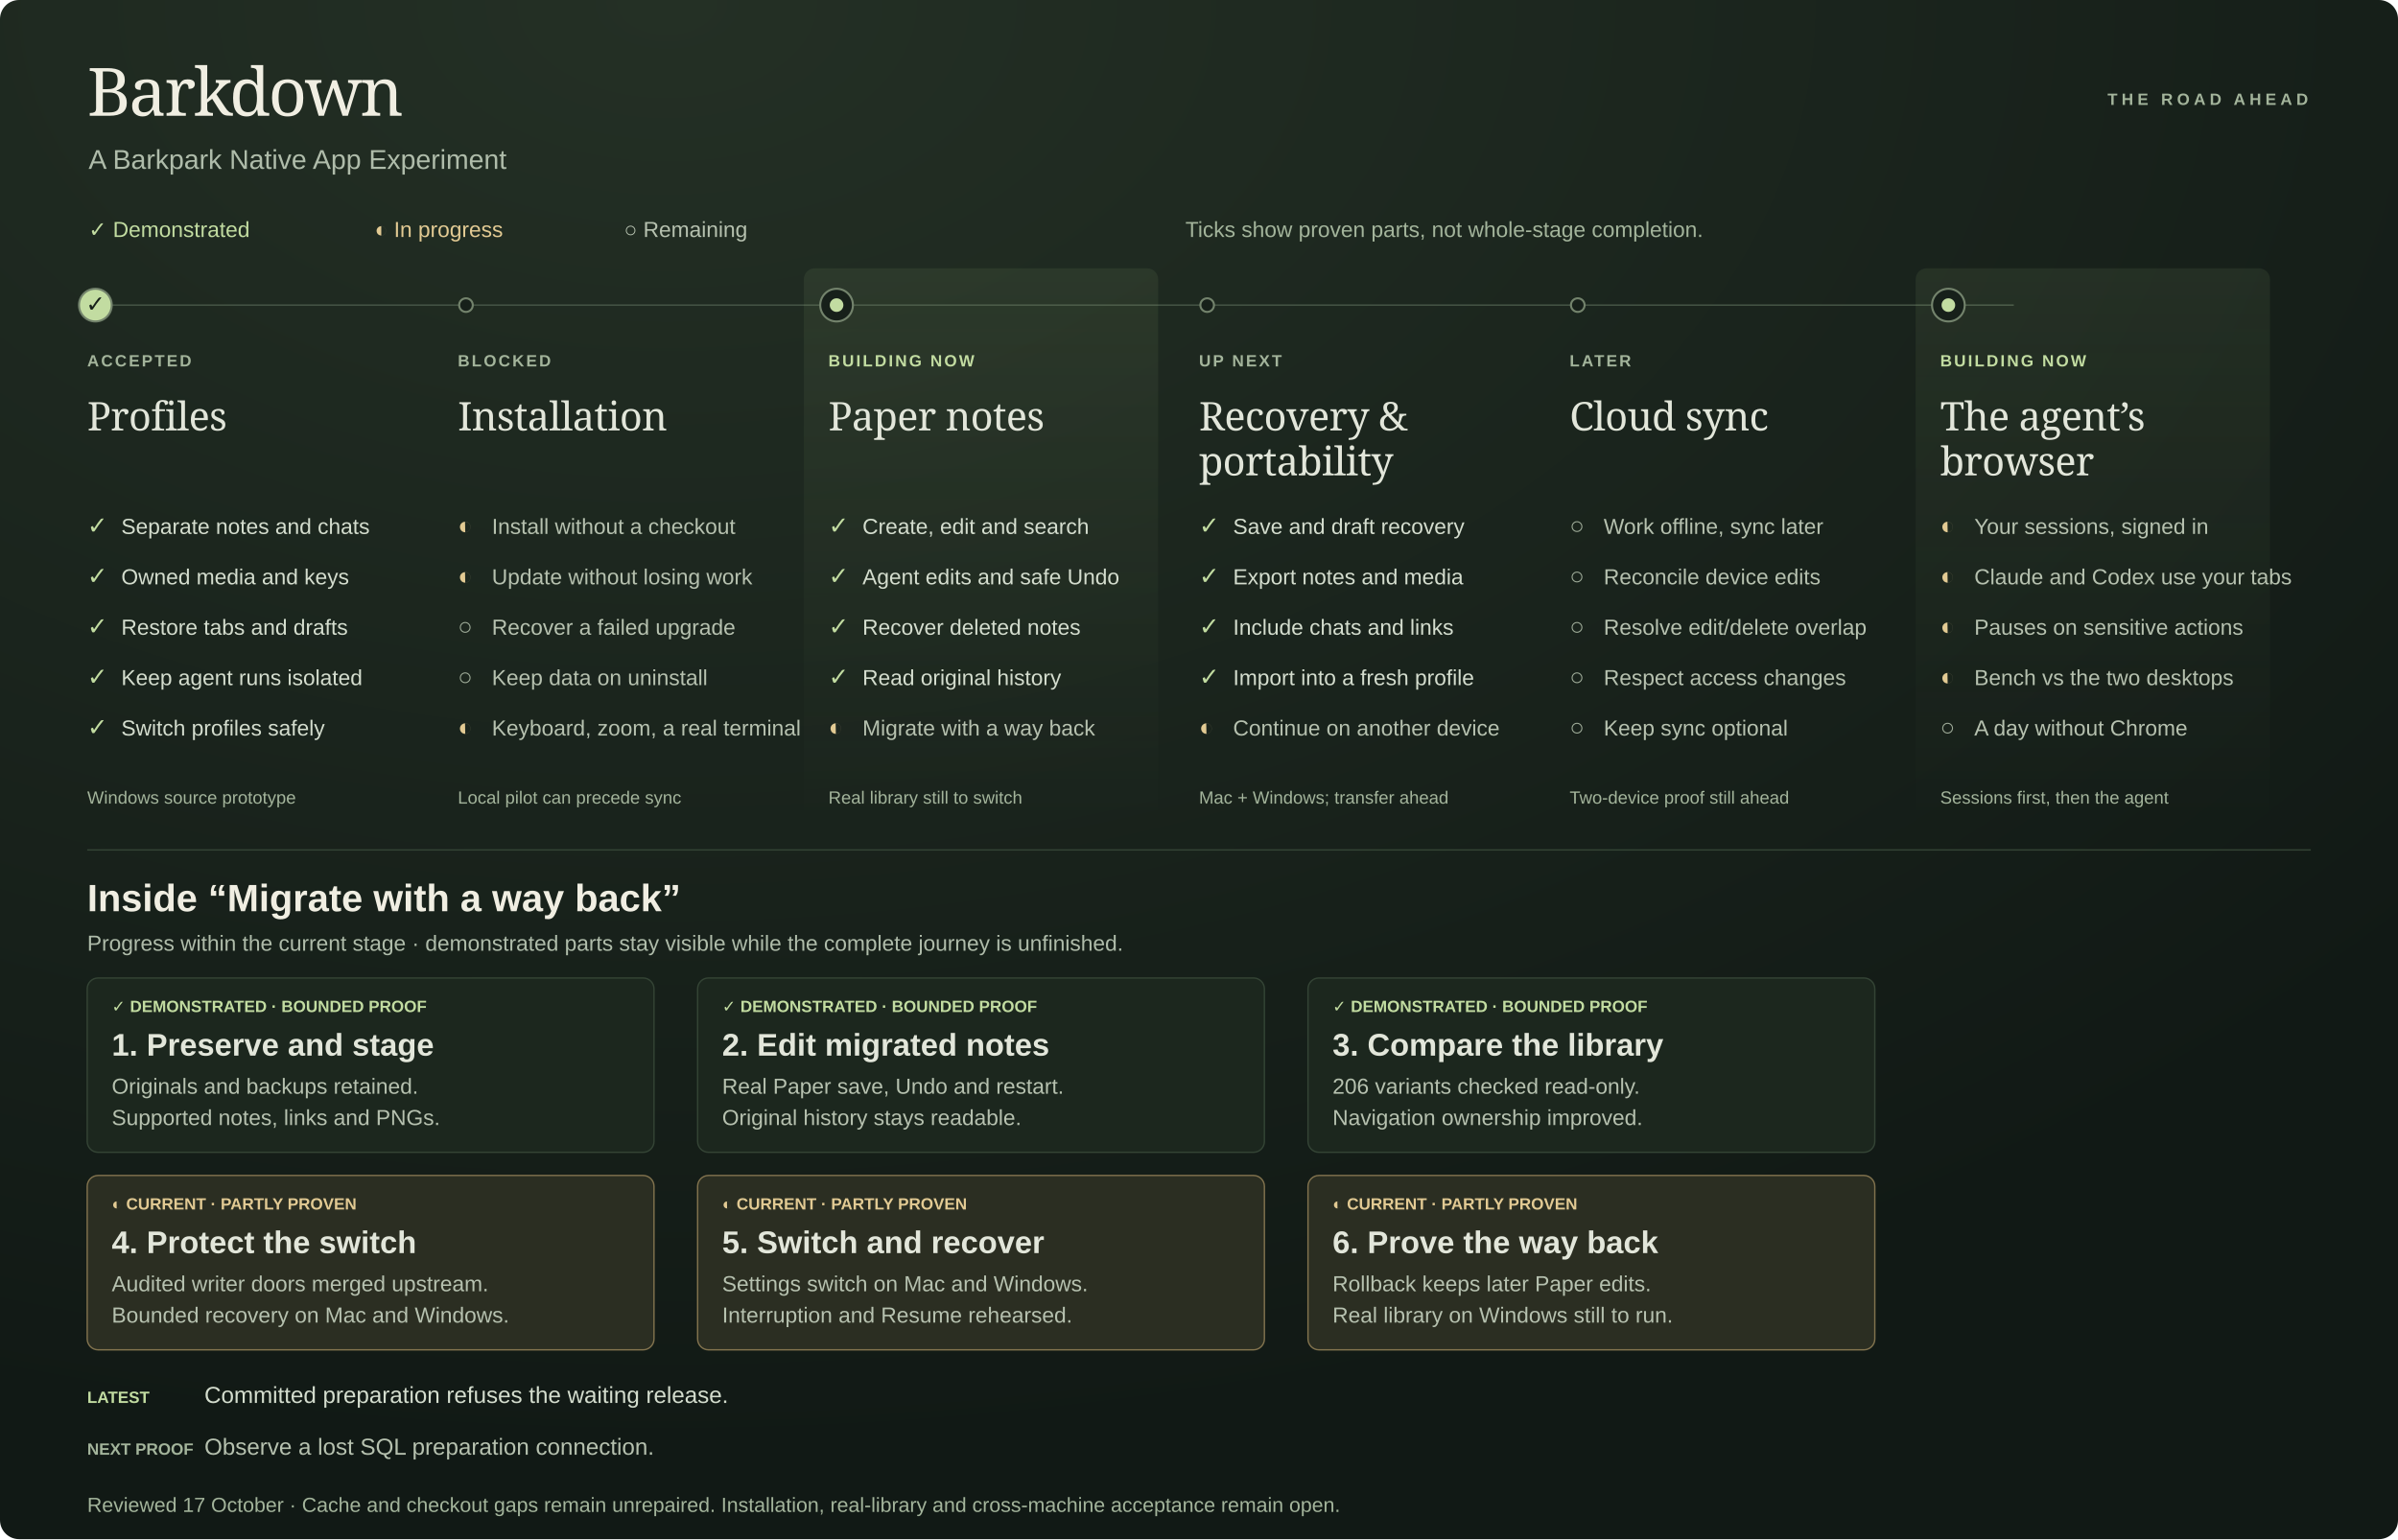
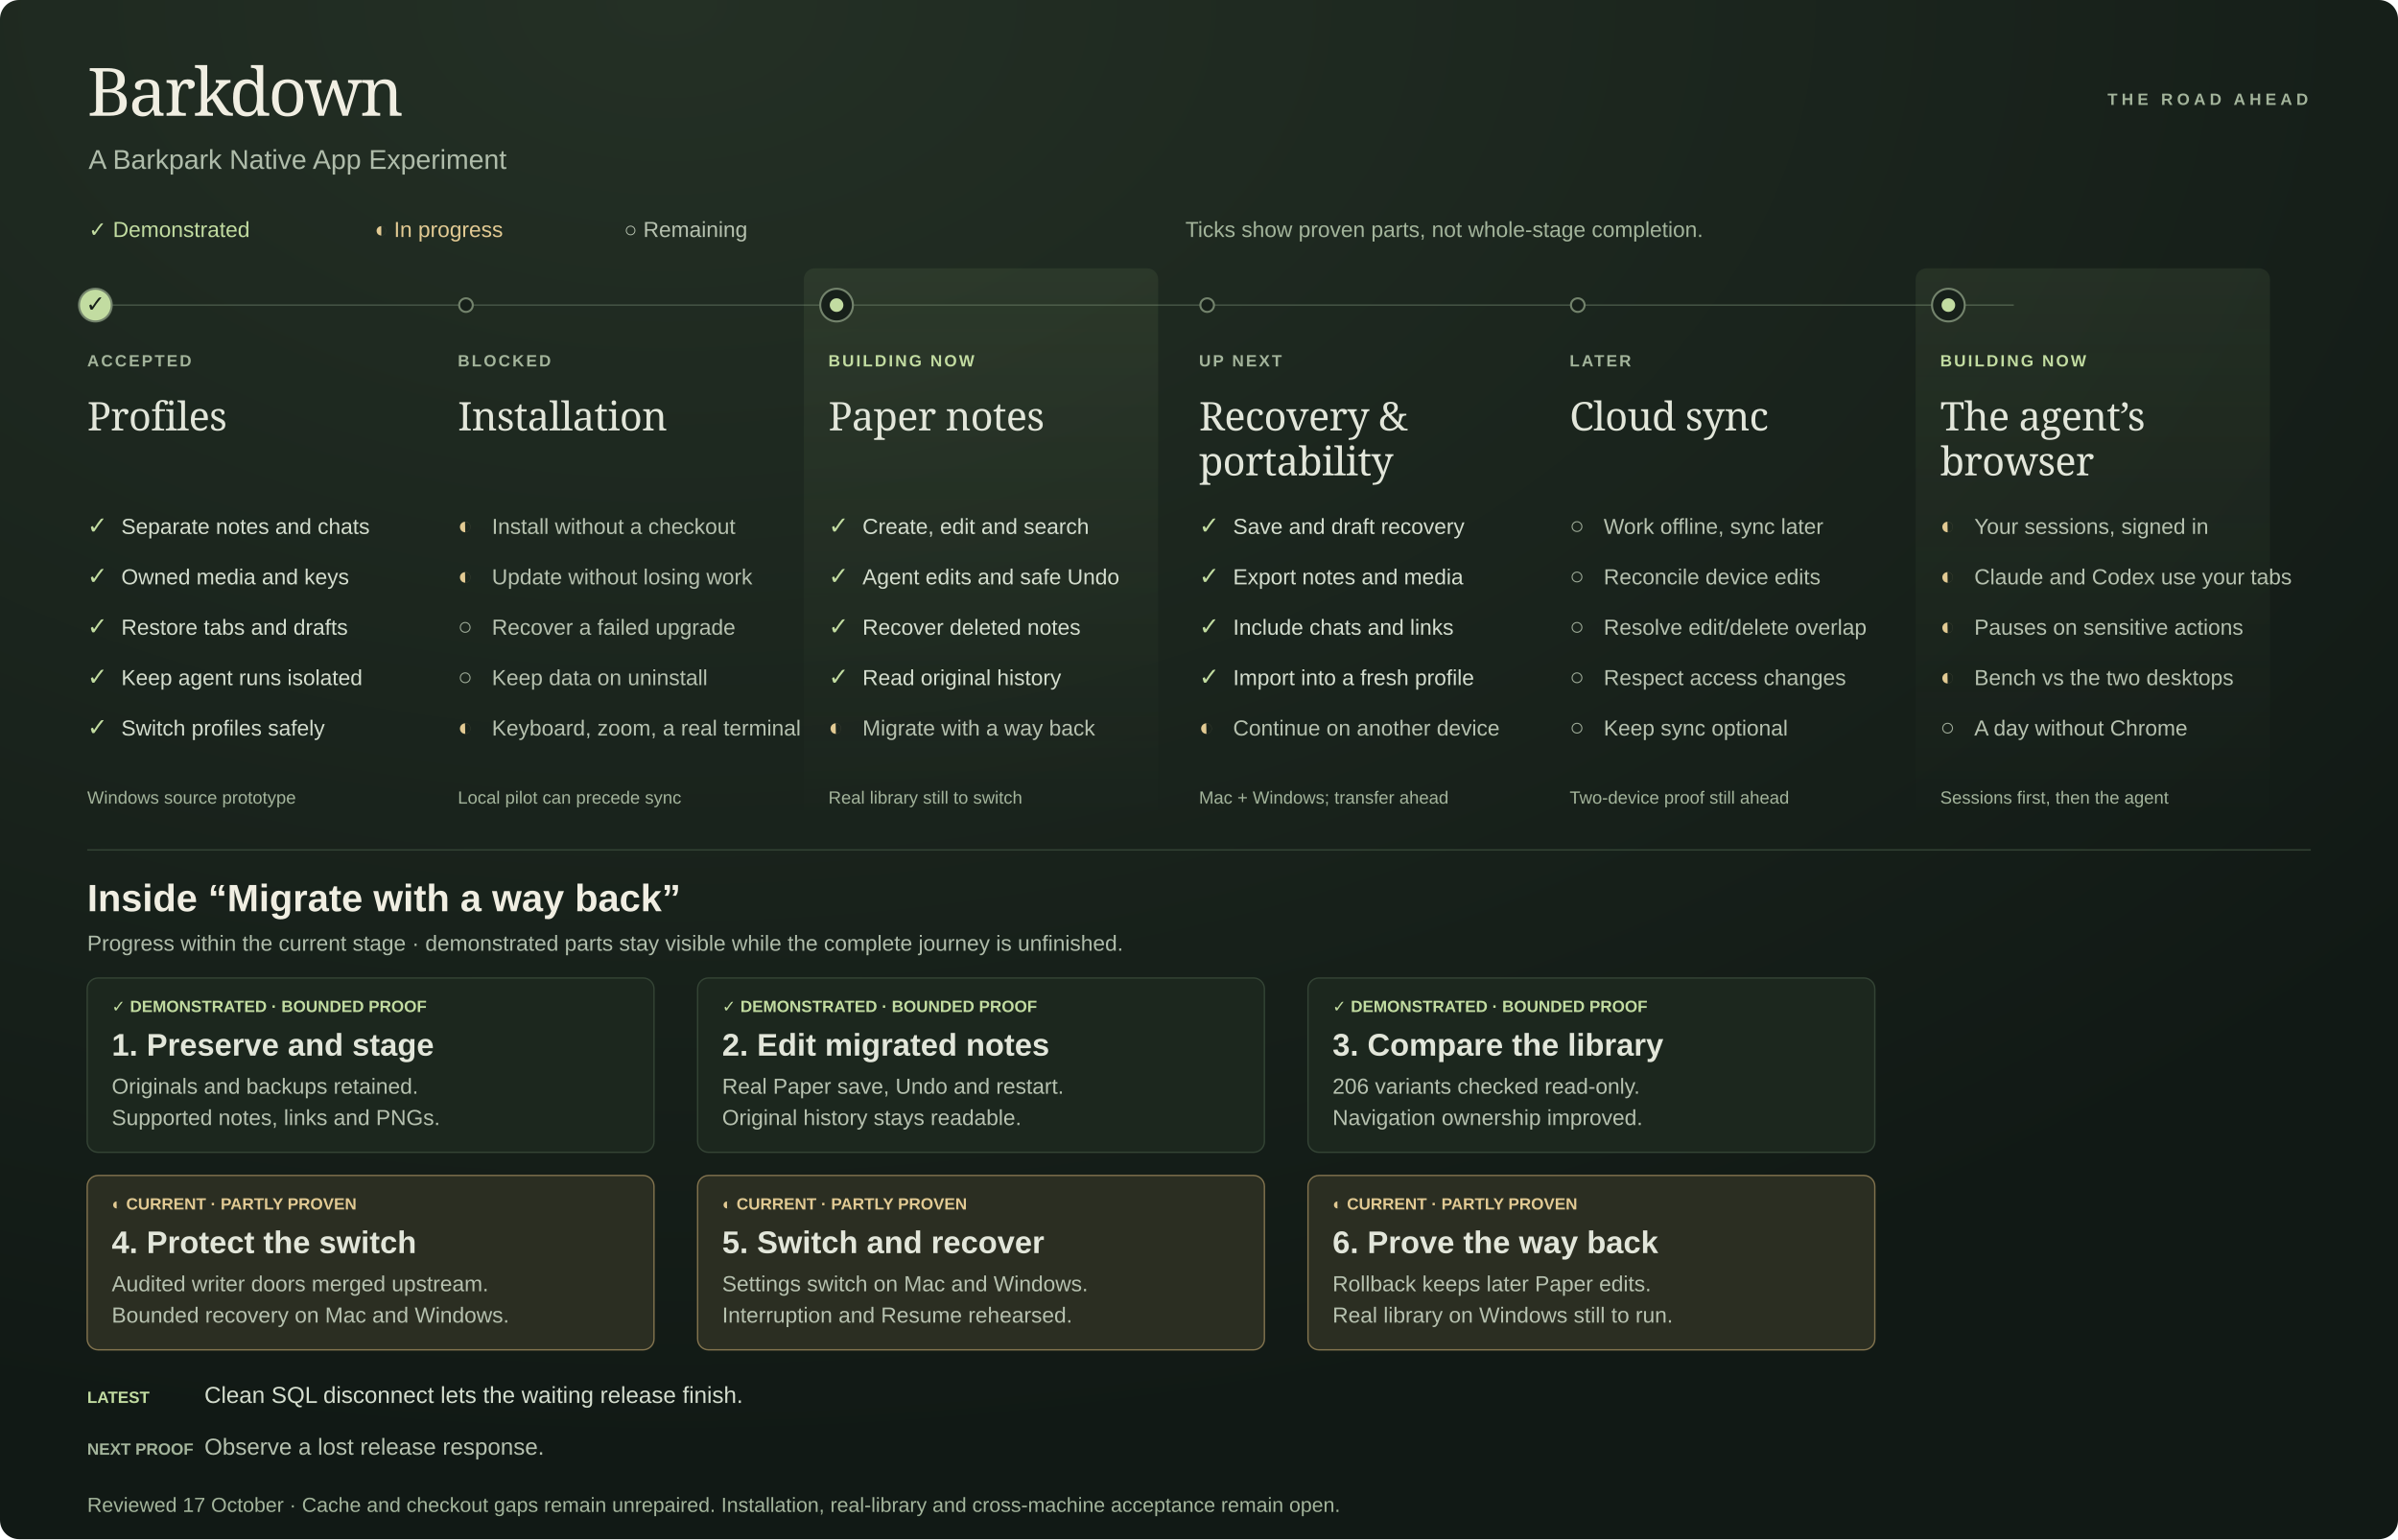
<svg xmlns="http://www.w3.org/2000/svg" width="1760" height="1130" viewBox="0 0 1760 1130" role="img" aria-labelledby="title desc">
  <defs>
    <radialGradient id="background" cx="28%" cy="0%" r="95%">
      <stop stop-color="#243025" />
      <stop offset="1" stop-color="#111915" />
    </radialGradient>
    <linearGradient id="focus" x2="0" y2="1">
      <stop stop-color="#a9c787" stop-opacity=".09" />
      <stop offset="1" stop-color="#a9c787" stop-opacity="0" />
    </linearGradient>
  </defs>
  <g font-family="Segoe UI, Arial, sans-serif">
    <rect width="1760" height="1130" rx="14" fill="url(#background)" />
    <text x="64" y="85" font-family="Georgia, serif" font-size="49" letter-spacing="-1.5" fill="#f0eee2">Barkdown</text>
    <text x="65" y="124" font-size="20" fill="#afbcaa" font-weight="400">A Barkpark Native App Experiment</text>
    <text x="1694" y="77" text-anchor="end" font-size="12" font-weight="600" letter-spacing="3" fill="#a3b49b">THE ROAD AHEAD</text>
    <text x="65" y="174" font-size="16" fill="#c2dca1" font-weight="400">✓  Demonstrated</text>
    <text x="275" y="174" font-size="16" fill="#e2ca93" font-weight="400">◐  In progress</text>
    <text x="458" y="174" font-size="16" fill="#b6c1af" font-weight="400">○  Remaining</text>
    <text x="870" y="174" font-size="16" fill="#a3b49b" font-weight="400">Ticks show proven parts, not whole-stage completion.</text>
    <path d="M70 224H1478" stroke="#475747" stroke-width="1" />
    <g data-phase="P1">
      <circle cx="70" cy="224" r="12" fill="#c2dca1" stroke="#73836c" stroke-width="1.5" />
      <text x="63" y="229" font-size="17" fill="#17201a" font-weight="600">✓</text>
      <text x="64" y="269" font-size="12" letter-spacing="1.5" font-weight="600" fill="#a3b49b">ACCEPTED</text>
      <text x="64" y="316" dy="0" font-family="Georgia, serif" font-size="29" letter-spacing="-.4" fill="#e2e6da">Profiles</text>
      <text x="64" y="392" font-size="18" fill="#c2dca1" font-weight="600">✓</text>
      <text x="89" y="392" font-size="16" fill="#d4ddce" font-weight="400">Separate notes and chats</text>
      <text x="64" y="429" font-size="18" fill="#c2dca1" font-weight="600">✓</text>
      <text x="89" y="429" font-size="16" fill="#d4ddce" font-weight="400">Owned media and keys</text>
      <text x="64" y="466" font-size="18" fill="#c2dca1" font-weight="600">✓</text>
      <text x="89" y="466" font-size="16" fill="#d4ddce" font-weight="400">Restore tabs and drafts</text>
      <text x="64" y="503" font-size="18" fill="#c2dca1" font-weight="600">✓</text>
      <text x="89" y="503" font-size="16" fill="#d4ddce" font-weight="400">Keep agent runs isolated</text>
      <text x="64" y="540" font-size="18" fill="#c2dca1" font-weight="600">✓</text>
      <text x="89" y="540" font-size="16" fill="#d4ddce" font-weight="400">Switch profiles safely</text>
      <text x="64" y="590" font-size="13" fill="#a3b49b" font-weight="400">Windows source prototype</text>
    </g>
    <g data-phase="P5">
      <circle cx="342" cy="224" r="5" fill="#17201a" stroke="#73836c" stroke-width="1.5" />
      <text x="336" y="269" font-size="12" letter-spacing="1.5" font-weight="600" fill="#a3b49b">BLOCKED</text>
      <text x="336" y="316" dy="0" font-family="Georgia, serif" font-size="29" letter-spacing="-.4" fill="#e2e6da">Installation</text>
      <text x="336" y="392" font-size="18" fill="#e2ca93" font-weight="600">◐</text>
      <text x="361" y="392" font-size="16" fill="#b6c1af" font-weight="400">Install without a checkout</text>
      <text x="336" y="429" font-size="18" fill="#e2ca93" font-weight="600">◐</text>
      <text x="361" y="429" font-size="16" fill="#b6c1af" font-weight="400">Update without losing work</text>
      <text x="336" y="466" font-size="18" fill="#9fac99" font-weight="600">○</text>
      <text x="361" y="466" font-size="16" fill="#b6c1af" font-weight="400">Recover a failed upgrade</text>
      <text x="336" y="503" font-size="18" fill="#9fac99" font-weight="600">○</text>
      <text x="361" y="503" font-size="16" fill="#b6c1af" font-weight="400">Keep data on uninstall</text>
      <text x="336" y="540" font-size="18" fill="#e2ca93" font-weight="600">◐</text>
      <text x="361" y="540" font-size="16" fill="#b6c1af" font-weight="400">Keyboard, zoom, a real terminal</text>
      <text x="336" y="590" font-size="13" fill="#a3b49b" font-weight="400">Local pilot can precede sync</text>
    </g>
    <g data-phase="P2">
      <rect x="590" y="197" width="260" height="410" rx="8" fill="url(#focus)" />
      <circle cx="614" cy="224" r="12" fill="#17201a" stroke="#73836c" stroke-width="1.5" />
      <circle cx="614" cy="224" r="5" fill="#c2dca1" />
      <text x="608" y="269" font-size="12" letter-spacing="1.5" font-weight="600" fill="#c2dca1">BUILDING NOW</text>
      <text x="608" y="316" dy="0" font-family="Georgia, serif" font-size="29" letter-spacing="-.4" fill="#e2e6da">Paper notes</text>
      <text x="608" y="392" font-size="18" fill="#c2dca1" font-weight="600">✓</text>
      <text x="633" y="392" font-size="16" fill="#d4ddce" font-weight="400">Create, edit and search</text>
      <text x="608" y="429" font-size="18" fill="#c2dca1" font-weight="600">✓</text>
      <text x="633" y="429" font-size="16" fill="#d4ddce" font-weight="400">Agent edits and safe Undo</text>
      <text x="608" y="466" font-size="18" fill="#c2dca1" font-weight="600">✓</text>
      <text x="633" y="466" font-size="16" fill="#d4ddce" font-weight="400">Recover deleted notes</text>
      <text x="608" y="503" font-size="18" fill="#c2dca1" font-weight="600">✓</text>
      <text x="633" y="503" font-size="16" fill="#d4ddce" font-weight="400">Read original history</text>
      <text x="608" y="540" font-size="18" fill="#e2ca93" font-weight="600">◐</text>
      <text x="633" y="540" font-size="16" fill="#b6c1af" font-weight="400">Migrate with a way back</text>
      <text x="608" y="590" font-size="13" fill="#a3b49b" font-weight="400">Real library still to switch</text>
    </g>
    <g data-phase="P3">
      <circle cx="886" cy="224" r="5" fill="#17201a" stroke="#73836c" stroke-width="1.5" />
      <text x="880" y="269" font-size="12" letter-spacing="1.5" font-weight="600" fill="#a3b49b">UP NEXT</text>
      <text x="880" y="316" dy="0" font-family="Georgia, serif" font-size="29" letter-spacing="-.4" fill="#e2e6da">Recovery &amp;</text>
      <text x="880" y="316" dy="33" font-family="Georgia, serif" font-size="29" letter-spacing="-.4" fill="#e2e6da">portability</text>
      <text x="880" y="392" font-size="18" fill="#c2dca1" font-weight="600">✓</text>
      <text x="905" y="392" font-size="16" fill="#d4ddce" font-weight="400">Save and draft recovery</text>
      <text x="880" y="429" font-size="18" fill="#c2dca1" font-weight="600">✓</text>
      <text x="905" y="429" font-size="16" fill="#d4ddce" font-weight="400">Export notes and media</text>
      <text x="880" y="466" font-size="18" fill="#c2dca1" font-weight="600">✓</text>
      <text x="905" y="466" font-size="16" fill="#d4ddce" font-weight="400">Include chats and links</text>
      <text x="880" y="503" font-size="18" fill="#c2dca1" font-weight="600">✓</text>
      <text x="905" y="503" font-size="16" fill="#d4ddce" font-weight="400">Import into a fresh profile</text>
      <text x="880" y="540" font-size="18" fill="#e2ca93" font-weight="600">◐</text>
      <text x="905" y="540" font-size="16" fill="#b6c1af" font-weight="400">Continue on another device</text>
      <text x="880" y="590" font-size="13" fill="#a3b49b" font-weight="400">Mac + Windows; transfer ahead</text>
    </g>
    <g data-phase="P4">
      <circle cx="1158" cy="224" r="5" fill="#17201a" stroke="#73836c" stroke-width="1.5" />
      <text x="1152" y="269" font-size="12" letter-spacing="1.5" font-weight="600" fill="#a3b49b">LATER</text>
      <text x="1152" y="316" dy="0" font-family="Georgia, serif" font-size="29" letter-spacing="-.4" fill="#e2e6da">Cloud sync</text>
      <text x="1152" y="392" font-size="18" fill="#9fac99" font-weight="600">○</text>
      <text x="1177" y="392" font-size="16" fill="#b6c1af" font-weight="400">Work offline, sync later</text>
      <text x="1152" y="429" font-size="18" fill="#9fac99" font-weight="600">○</text>
      <text x="1177" y="429" font-size="16" fill="#b6c1af" font-weight="400">Reconcile device edits</text>
      <text x="1152" y="466" font-size="18" fill="#9fac99" font-weight="600">○</text>
      <text x="1177" y="466" font-size="16" fill="#b6c1af" font-weight="400">Resolve edit/delete overlap</text>
      <text x="1152" y="503" font-size="18" fill="#9fac99" font-weight="600">○</text>
      <text x="1177" y="503" font-size="16" fill="#b6c1af" font-weight="400">Respect access changes</text>
      <text x="1152" y="540" font-size="18" fill="#9fac99" font-weight="600">○</text>
      <text x="1177" y="540" font-size="16" fill="#b6c1af" font-weight="400">Keep sync optional</text>
      <text x="1152" y="590" font-size="13" fill="#a3b49b" font-weight="400">Two-device proof still ahead</text>
    </g>
    <g data-phase="P6">
      <rect x="1406" y="197" width="260" height="410" rx="8" fill="url(#focus)" />
      <circle cx="1430" cy="224" r="12" fill="#17201a" stroke="#73836c" stroke-width="1.5" />
      <circle cx="1430" cy="224" r="5" fill="#c2dca1" />
      <text x="1424" y="269" font-size="12" letter-spacing="1.5" font-weight="600" fill="#c2dca1">BUILDING NOW</text>
      <text x="1424" y="316" dy="0" font-family="Georgia, serif" font-size="29" letter-spacing="-.4" fill="#e2e6da">The agent’s</text>
      <text x="1424" y="316" dy="33" font-family="Georgia, serif" font-size="29" letter-spacing="-.4" fill="#e2e6da">browser</text>
      <text x="1424" y="392" font-size="18" fill="#e2ca93" font-weight="600">◐</text>
      <text x="1449" y="392" font-size="16" fill="#b6c1af" font-weight="400">Your sessions, signed in</text>
      <text x="1424" y="429" font-size="18" fill="#e2ca93" font-weight="600">◐</text>
      <text x="1449" y="429" font-size="16" fill="#b6c1af" font-weight="400">Claude and Codex use your tabs</text>
      <text x="1424" y="466" font-size="18" fill="#e2ca93" font-weight="600">◐</text>
      <text x="1449" y="466" font-size="16" fill="#b6c1af" font-weight="400">Pauses on sensitive actions</text>
      <text x="1424" y="503" font-size="18" fill="#e2ca93" font-weight="600">◐</text>
      <text x="1449" y="503" font-size="16" fill="#b6c1af" font-weight="400">Bench vs the two desktops</text>
      <text x="1424" y="540" font-size="18" fill="#9fac99" font-weight="600">○</text>
      <text x="1449" y="540" font-size="16" fill="#b6c1af" font-weight="400">A day without Chrome</text>
      <text x="1424" y="590" font-size="13" fill="#a3b49b" font-weight="400">Sessions first, then the agent</text>
    </g>
    <path d="M64 624H1696" stroke="#344435" />
    <text x="64" y="669" font-size="28" fill="#f0eee2" font-weight="600">Inside “Migrate with a way back”</text>
    <text x="64" y="698" font-size="16" fill="#afbcaa" font-weight="400">Progress within the current stage · demonstrated parts stay visible while the complete journey is unfinished.</text>
    <g data-migration-step="1">
      <rect x="64" y="718" width="416" height="128" rx="8" fill="#1c271e" stroke="#344435" />
      <text x="82" y="743" font-size="12" fill="#c2dca1" font-weight="600">✓  DEMONSTRATED · BOUNDED PROOF</text>
      <text x="82" y="775" font-size="23" fill="#e2e6da" font-weight="600">1. Preserve and stage</text>
      <text x="82" y="803" font-size="16" fill="#b6c1af" font-weight="400">Originals and backups retained.</text>
      <text x="82" y="826" font-size="16" fill="#b6c1af" font-weight="400">Supported notes, links and PNGs.</text>
    </g>
    <g data-migration-step="2">
      <rect x="512" y="718" width="416" height="128" rx="8" fill="#1c271e" stroke="#344435" />
      <text x="530" y="743" font-size="12" fill="#c2dca1" font-weight="600">✓  DEMONSTRATED · BOUNDED PROOF</text>
      <text x="530" y="775" font-size="23" fill="#e2e6da" font-weight="600">2. Edit migrated notes</text>
      <text x="530" y="803" font-size="16" fill="#b6c1af" font-weight="400">Real Paper save, Undo and restart.</text>
      <text x="530" y="826" font-size="16" fill="#b6c1af" font-weight="400">Original history stays readable.</text>
    </g>
    <g data-migration-step="3">
      <rect x="960" y="718" width="416" height="128" rx="8" fill="#1c271e" stroke="#344435" />
      <text x="978" y="743" font-size="12" fill="#c2dca1" font-weight="600">✓  DEMONSTRATED · BOUNDED PROOF</text>
      <text x="978" y="775" font-size="23" fill="#e2e6da" font-weight="600">3. Compare the library</text>
      <text x="978" y="803" font-size="16" fill="#b6c1af" font-weight="400">206 variants checked read-only.</text>
      <text x="978" y="826" font-size="16" fill="#b6c1af" font-weight="400">Navigation ownership improved.</text>
    </g>
    <g data-migration-step="4">
      <rect x="64" y="863" width="416" height="128" rx="8" fill="#2b2e22" stroke="#82734e" />
      <text x="82" y="888" font-size="12" fill="#e2ca93" font-weight="600">◐  CURRENT · PARTLY PROVEN</text>
      <text x="82" y="920" font-size="23" fill="#e2e6da" font-weight="600">4. Protect the switch</text>
      <text x="82" y="948" font-size="16" fill="#b6c1af" font-weight="400">Audited writer doors merged upstream.</text>
      <text x="82" y="971" font-size="16" fill="#b6c1af" font-weight="400">Bounded recovery on Mac and Windows.</text>
    </g>
    <g data-migration-step="5">
      <rect x="512" y="863" width="416" height="128" rx="8" fill="#2b2e22" stroke="#82734e" />
      <text x="530" y="888" font-size="12" fill="#e2ca93" font-weight="600">◐  CURRENT · PARTLY PROVEN</text>
      <text x="530" y="920" font-size="23" fill="#e2e6da" font-weight="600">5. Switch and recover</text>
      <text x="530" y="948" font-size="16" fill="#b6c1af" font-weight="400">Settings switch on Mac and Windows.</text>
      <text x="530" y="971" font-size="16" fill="#b6c1af" font-weight="400">Interruption and Resume rehearsed.</text>
    </g>
    <g data-migration-step="6">
      <rect x="960" y="863" width="416" height="128" rx="8" fill="#2b2e22" stroke="#82734e" />
      <text x="978" y="888" font-size="12" fill="#e2ca93" font-weight="600">◐  CURRENT · PARTLY PROVEN</text>
      <text x="978" y="920" font-size="23" fill="#e2e6da" font-weight="600">6. Prove the way back</text>
      <text x="978" y="948" font-size="16" fill="#b6c1af" font-weight="400">Rollback keeps later Paper edits.</text>
      <text x="978" y="971" font-size="16" fill="#b6c1af" font-weight="400">Real library on Windows still to run.</text>
    </g>
    <text x="64" y="1030" font-size="12" fill="#c2dca1" font-weight="600">LATEST</text>
-     <text x="150" y="1030" font-size="17" fill="#d4ddce" font-weight="400">Committed preparation refuses the waiting release.</text>
+     <text x="150" y="1030" font-size="17" fill="#d4ddce" font-weight="400">Clean SQL disconnect lets the waiting release finish.</text>
    <text x="64" y="1068" font-size="12" fill="#a3b49b" font-weight="600">NEXT PROOF</text>
-     <text x="150" y="1068" font-size="17" fill="#b6c1af" font-weight="400">Observe a lost SQL preparation connection.</text>
+     <text x="150" y="1068" font-size="17" fill="#b6c1af" font-weight="400">Observe a lost release response.</text>
    <text x="64" y="1110" font-size="15" fill="#a3b49b" font-weight="400">Reviewed 17 October · Cache and checkout gaps remain unrepaired. Installation, real-library and cross-machine acceptance remain open.</text>
  </g>
</svg>
